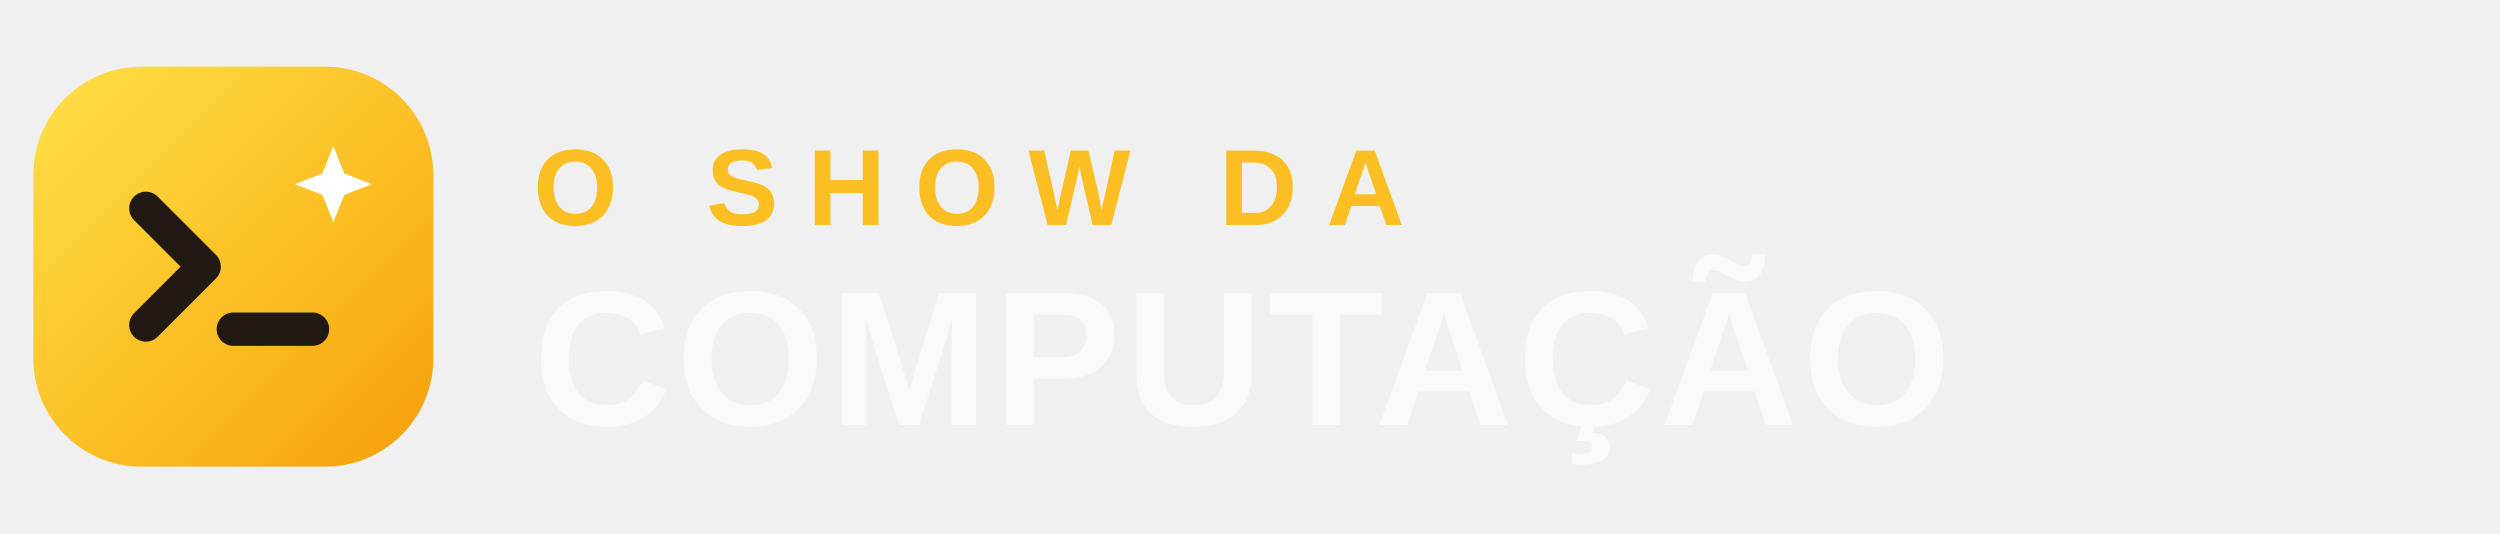
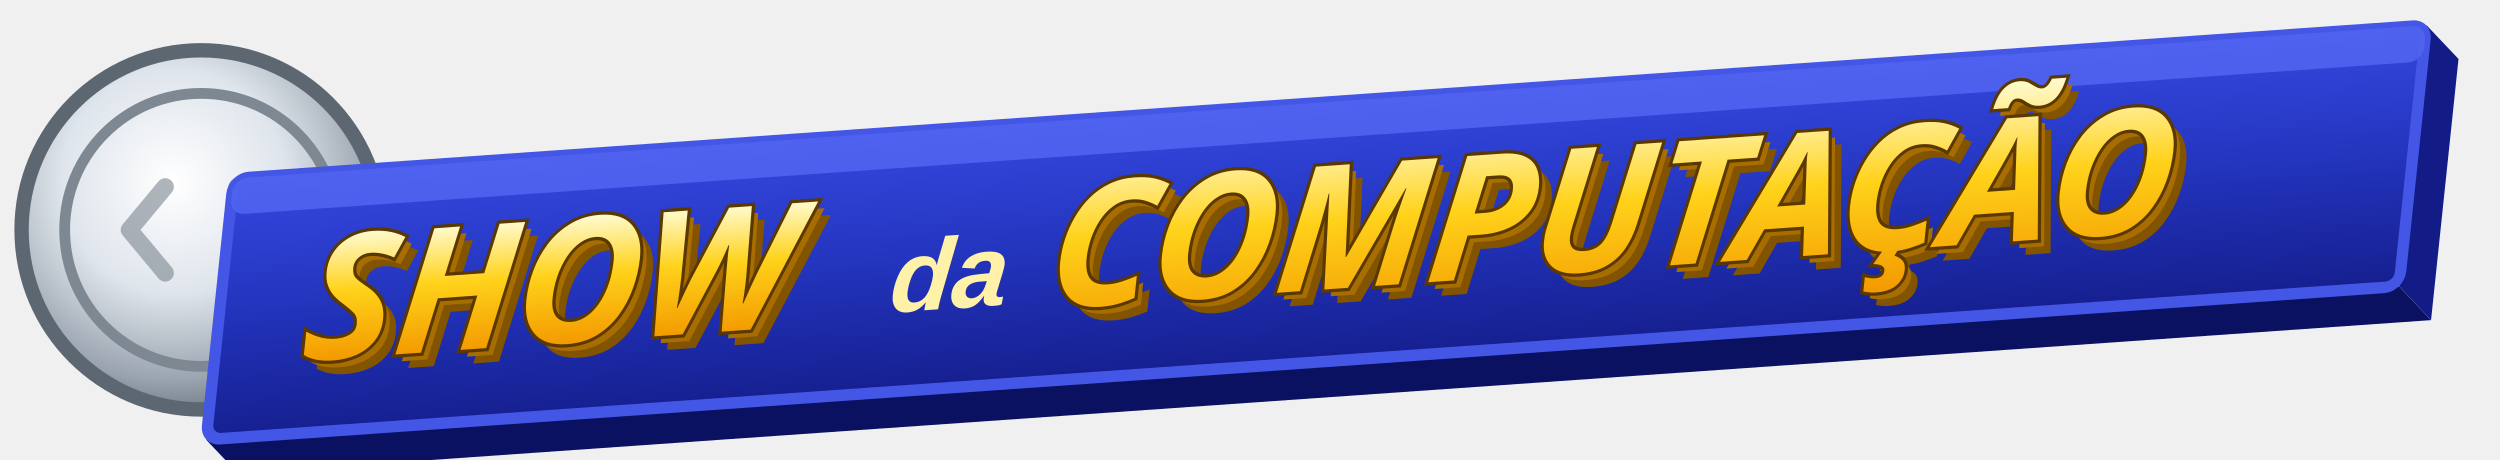
- <svg xmlns="http://www.w3.org/2000/svg" viewBox="0 0 300 64" role="img" aria-label="O Show da Computação">
+ <svg xmlns="http://www.w3.org/2000/svg" viewBox="0 0 348 64" role="img" aria-label="O Show da Computação">
  <defs>
-     <linearGradient id="osdcGoldW" x1="0" y1="0" x2="1" y2="1">
-       <stop offset="0" stop-color="#FDE047" />
-       <stop offset="0.55" stop-color="#FBBF24" />
-       <stop offset="1" stop-color="#F59E0B" />
+     <radialGradient id="wCoin" cx="42%" cy="36%" r="72%">
+       <stop offset="0" stop-color="#ffffff" />
+       <stop offset="0.45" stop-color="#dfe5ec" />
+       <stop offset="0.8" stop-color="#9aa4af" />
+       <stop offset="1" stop-color="#616c77" />
+     </radialGradient>
+     <linearGradient id="wYellow" x1="0" y1="0" x2="0" y2="1">
+       <stop offset="0" stop-color="#fffbd0" />
+       <stop offset="0.45" stop-color="#ffd21a" />
+       <stop offset="1" stop-color="#f39a00" />
+     </linearGradient>
+     <linearGradient id="wBlue" x1="0" y1="0" x2="0" y2="1">
+       <stop offset="0" stop-color="#3448df" />
+       <stop offset="0.5" stop-color="#2334bd" />
+       <stop offset="1" stop-color="#151f8f" />
    </linearGradient>
  </defs>
-   <g transform="translate(4 8)">
-     <rect x="0" y="0" width="48" height="48" rx="13" fill="url(#osdcGoldW)" />
-     <path d="M13.5 17 l7 7 -7 7" fill="none" stroke="#211a12" stroke-width="4" stroke-linecap="round" stroke-linejoin="round" />
-     <line x1="24" y1="31.5" x2="33.5" y2="31.5" stroke="#211a12" stroke-width="4" stroke-linecap="round" />
-     <path d="M36 9.5 l1.3 3.3 3.3 1.3 -3.3 1.3 -1.3 3.3 -1.3 -3.3 -3.3 -1.3 3.3 -1.3z" fill="#ffffff" />
+   <circle cx="28" cy="32" r="26" fill="#5c6772" />
+   <circle cx="28" cy="32" r="24" fill="url(#wCoin)" />
+   <circle cx="28" cy="32" r="19" fill="none" stroke="#7d8892" stroke-width="1.5" />
+   <g fill="none" stroke="#7a838d" stroke-width="2.4" stroke-linecap="round" stroke-linejoin="round" opacity="0.6">
+     <path d="M23 26 L18 32 L23 38" />
+     <path d="M33 26 L38 32 L33 38" />
  </g>
-   <text x="64" y="27" font-family="'Outfit','Segoe UI',Arial,sans-serif" font-size="13" font-weight="700" letter-spacing="3.5" fill="#FBBF24">O SHOW DA</text>
-   <text x="64" y="51" font-family="'Outfit','Segoe UI',Arial,sans-serif" font-size="23" font-weight="800" letter-spacing="0.5" fill="#F8FAFC">COMPUTAÇÃO</text>
+   <g transform="rotate(-4 174 32) skewX(-10)">
+     <polygon points="342,15 347,20 347,56 342,51" fill="#131c86" />
+     <polygon points="36,51 342,51 347,56 41,56" fill="#0a1160" />
+     <rect x="36" y="15" width="306" height="36" rx="2" fill="url(#wBlue)" stroke="#4356e6" stroke-width="1.6" />
+     <rect x="36" y="15" width="306" height="5" rx="2" fill="#5063f0" opacity="0.9" />
+     <g font-family="'Arial Black','Archivo Black',Impact,sans-serif" font-weight="900" font-style="italic" font-size="24">
+       <text x="50" y="43" fill="#835400">SHOW</text>
+       <text x="49" y="42" fill="#a76d00">SHOW</text>
+       <text x="48" y="41" fill="url(#wYellow)" stroke="#5a3800" stroke-width="0.9" paint-order="stroke">SHOW</text>
+     </g>
+     <text x="130" y="40" font-family="'Outfit','Segoe UI',Arial,sans-serif" font-size="14" font-weight="700" font-style="italic" fill="#fff2a8">da</text>
+     <g font-family="'Arial Black','Archivo Black',Impact,sans-serif" font-weight="900" font-style="italic" font-size="24">
+       <text x="154" y="43" fill="#835400">COMPUTAÇÃO</text>
+       <text x="153" y="42" fill="#a76d00">COMPUTAÇÃO</text>
+       <text x="152" y="41" fill="url(#wYellow)" stroke="#5a3800" stroke-width="0.9" paint-order="stroke">COMPUTAÇÃO</text>
+     </g>
+   </g>
</svg>
